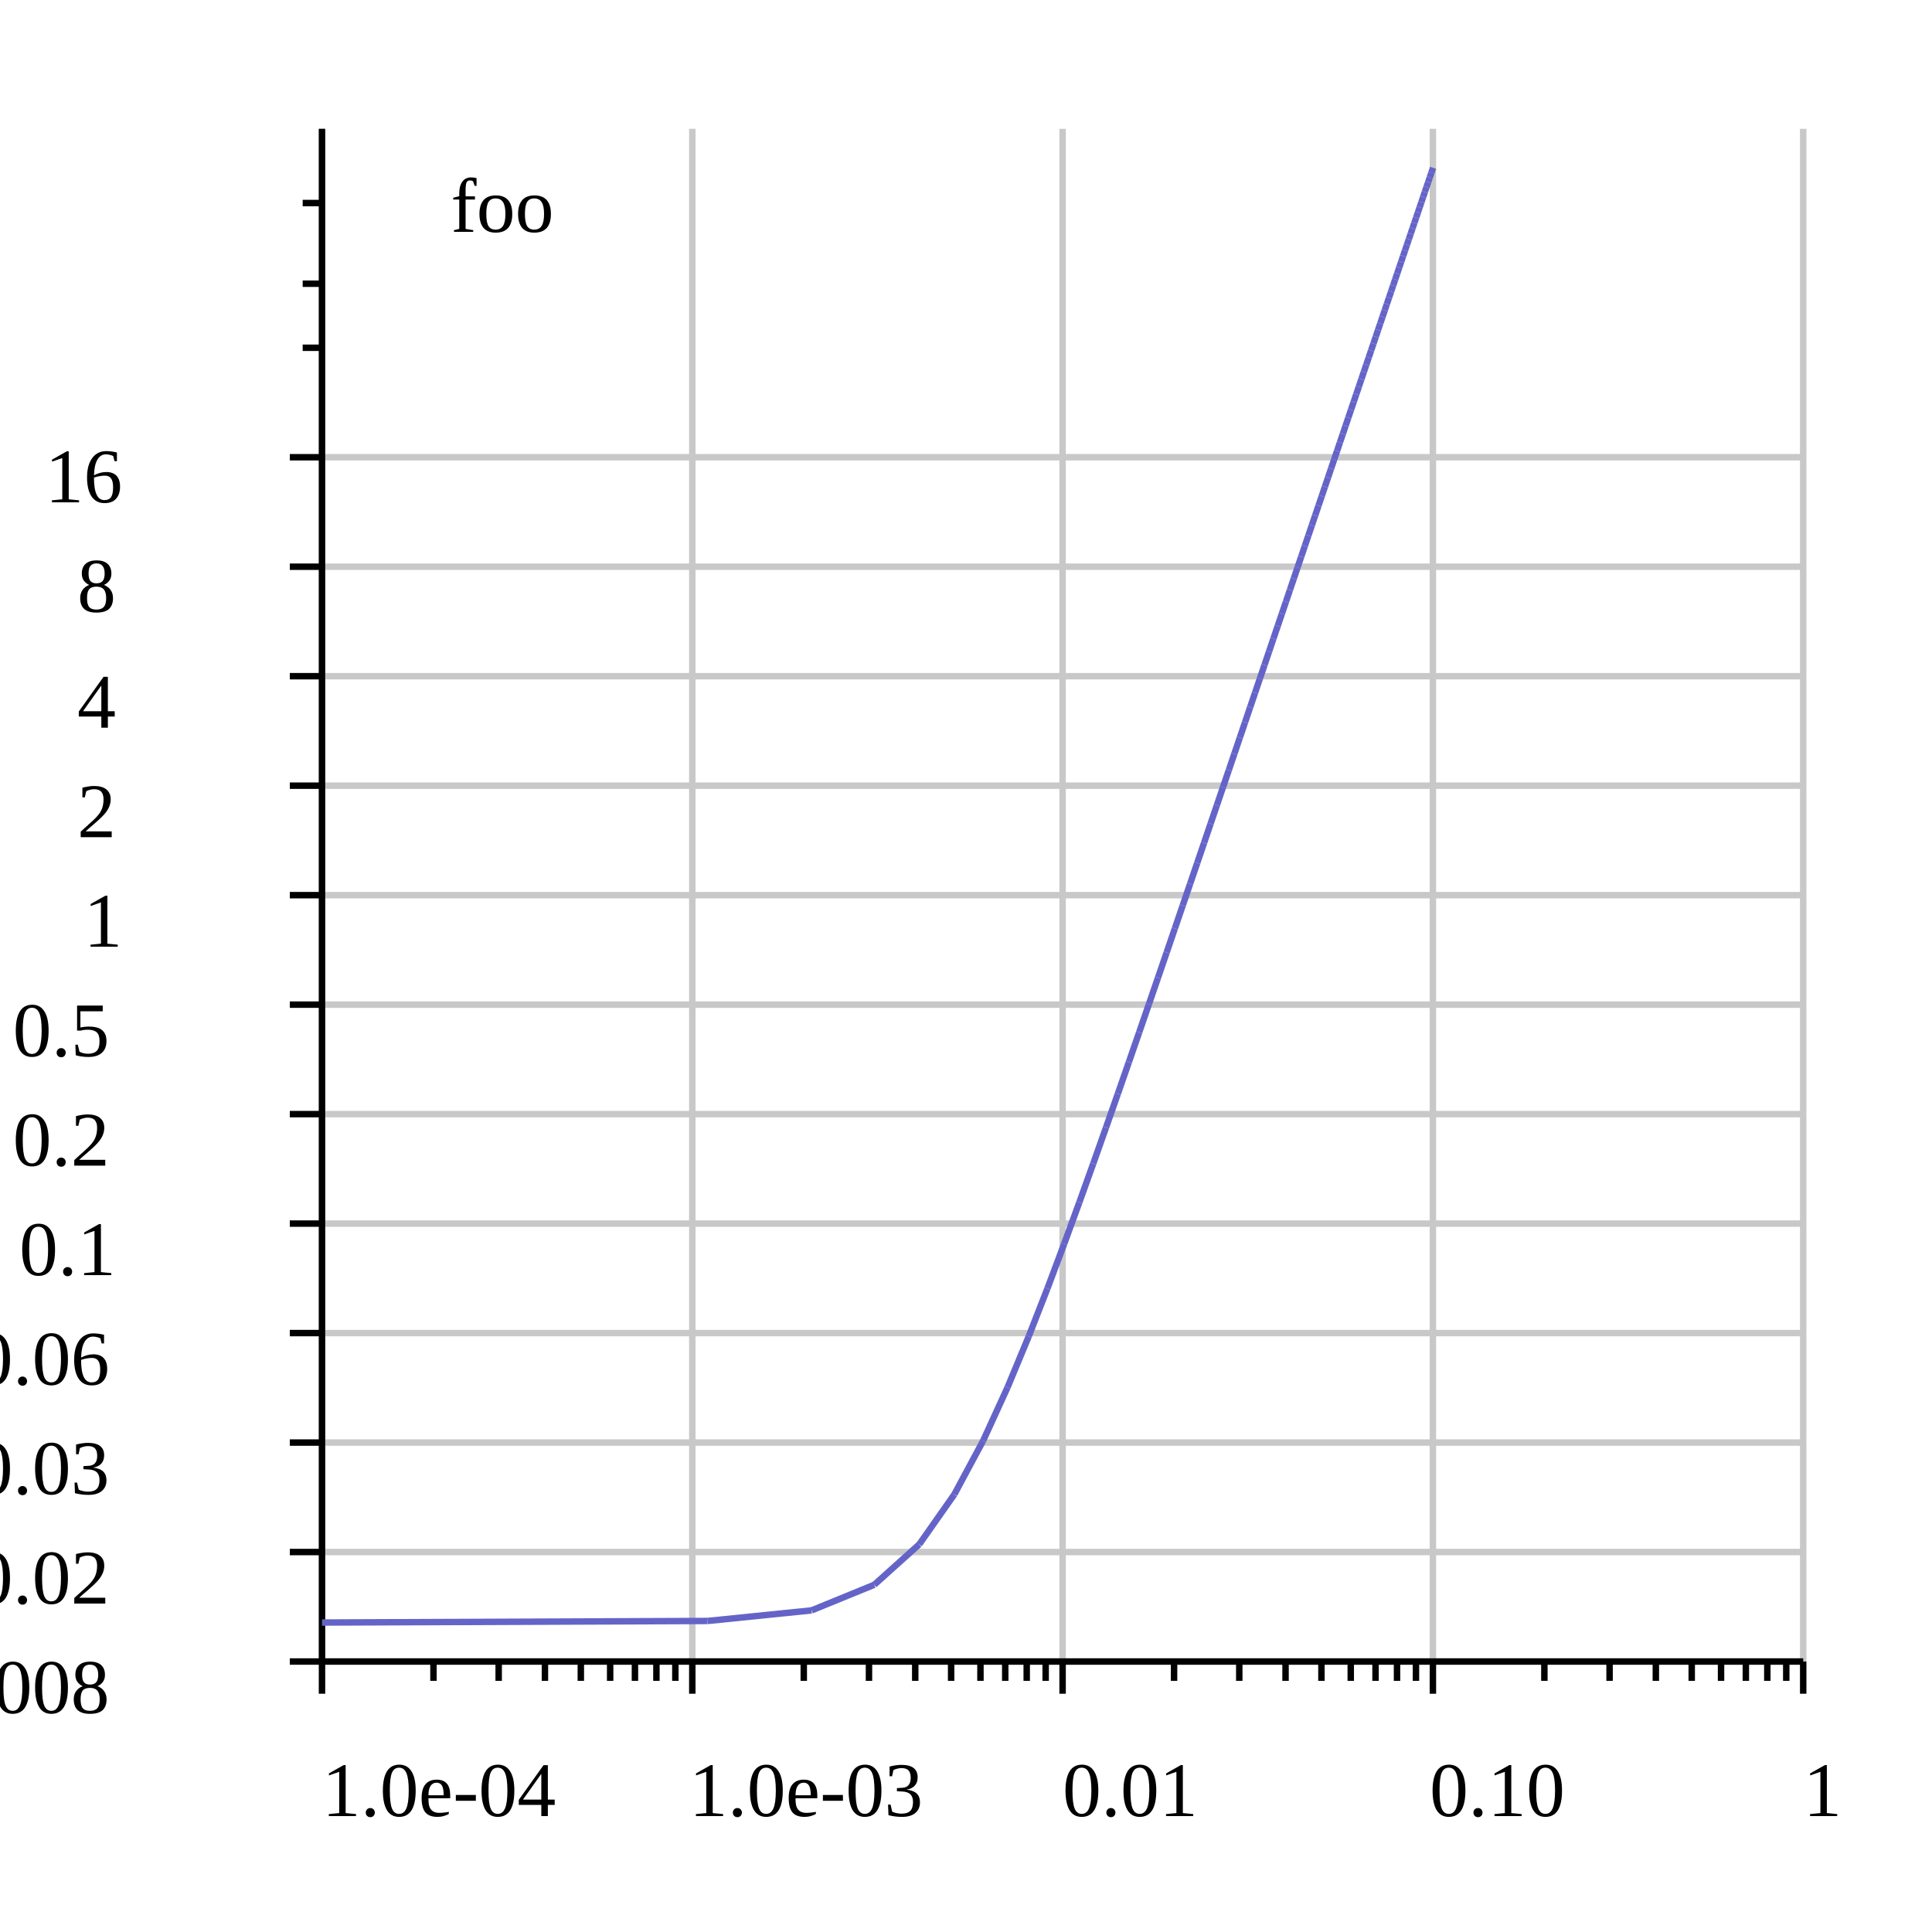
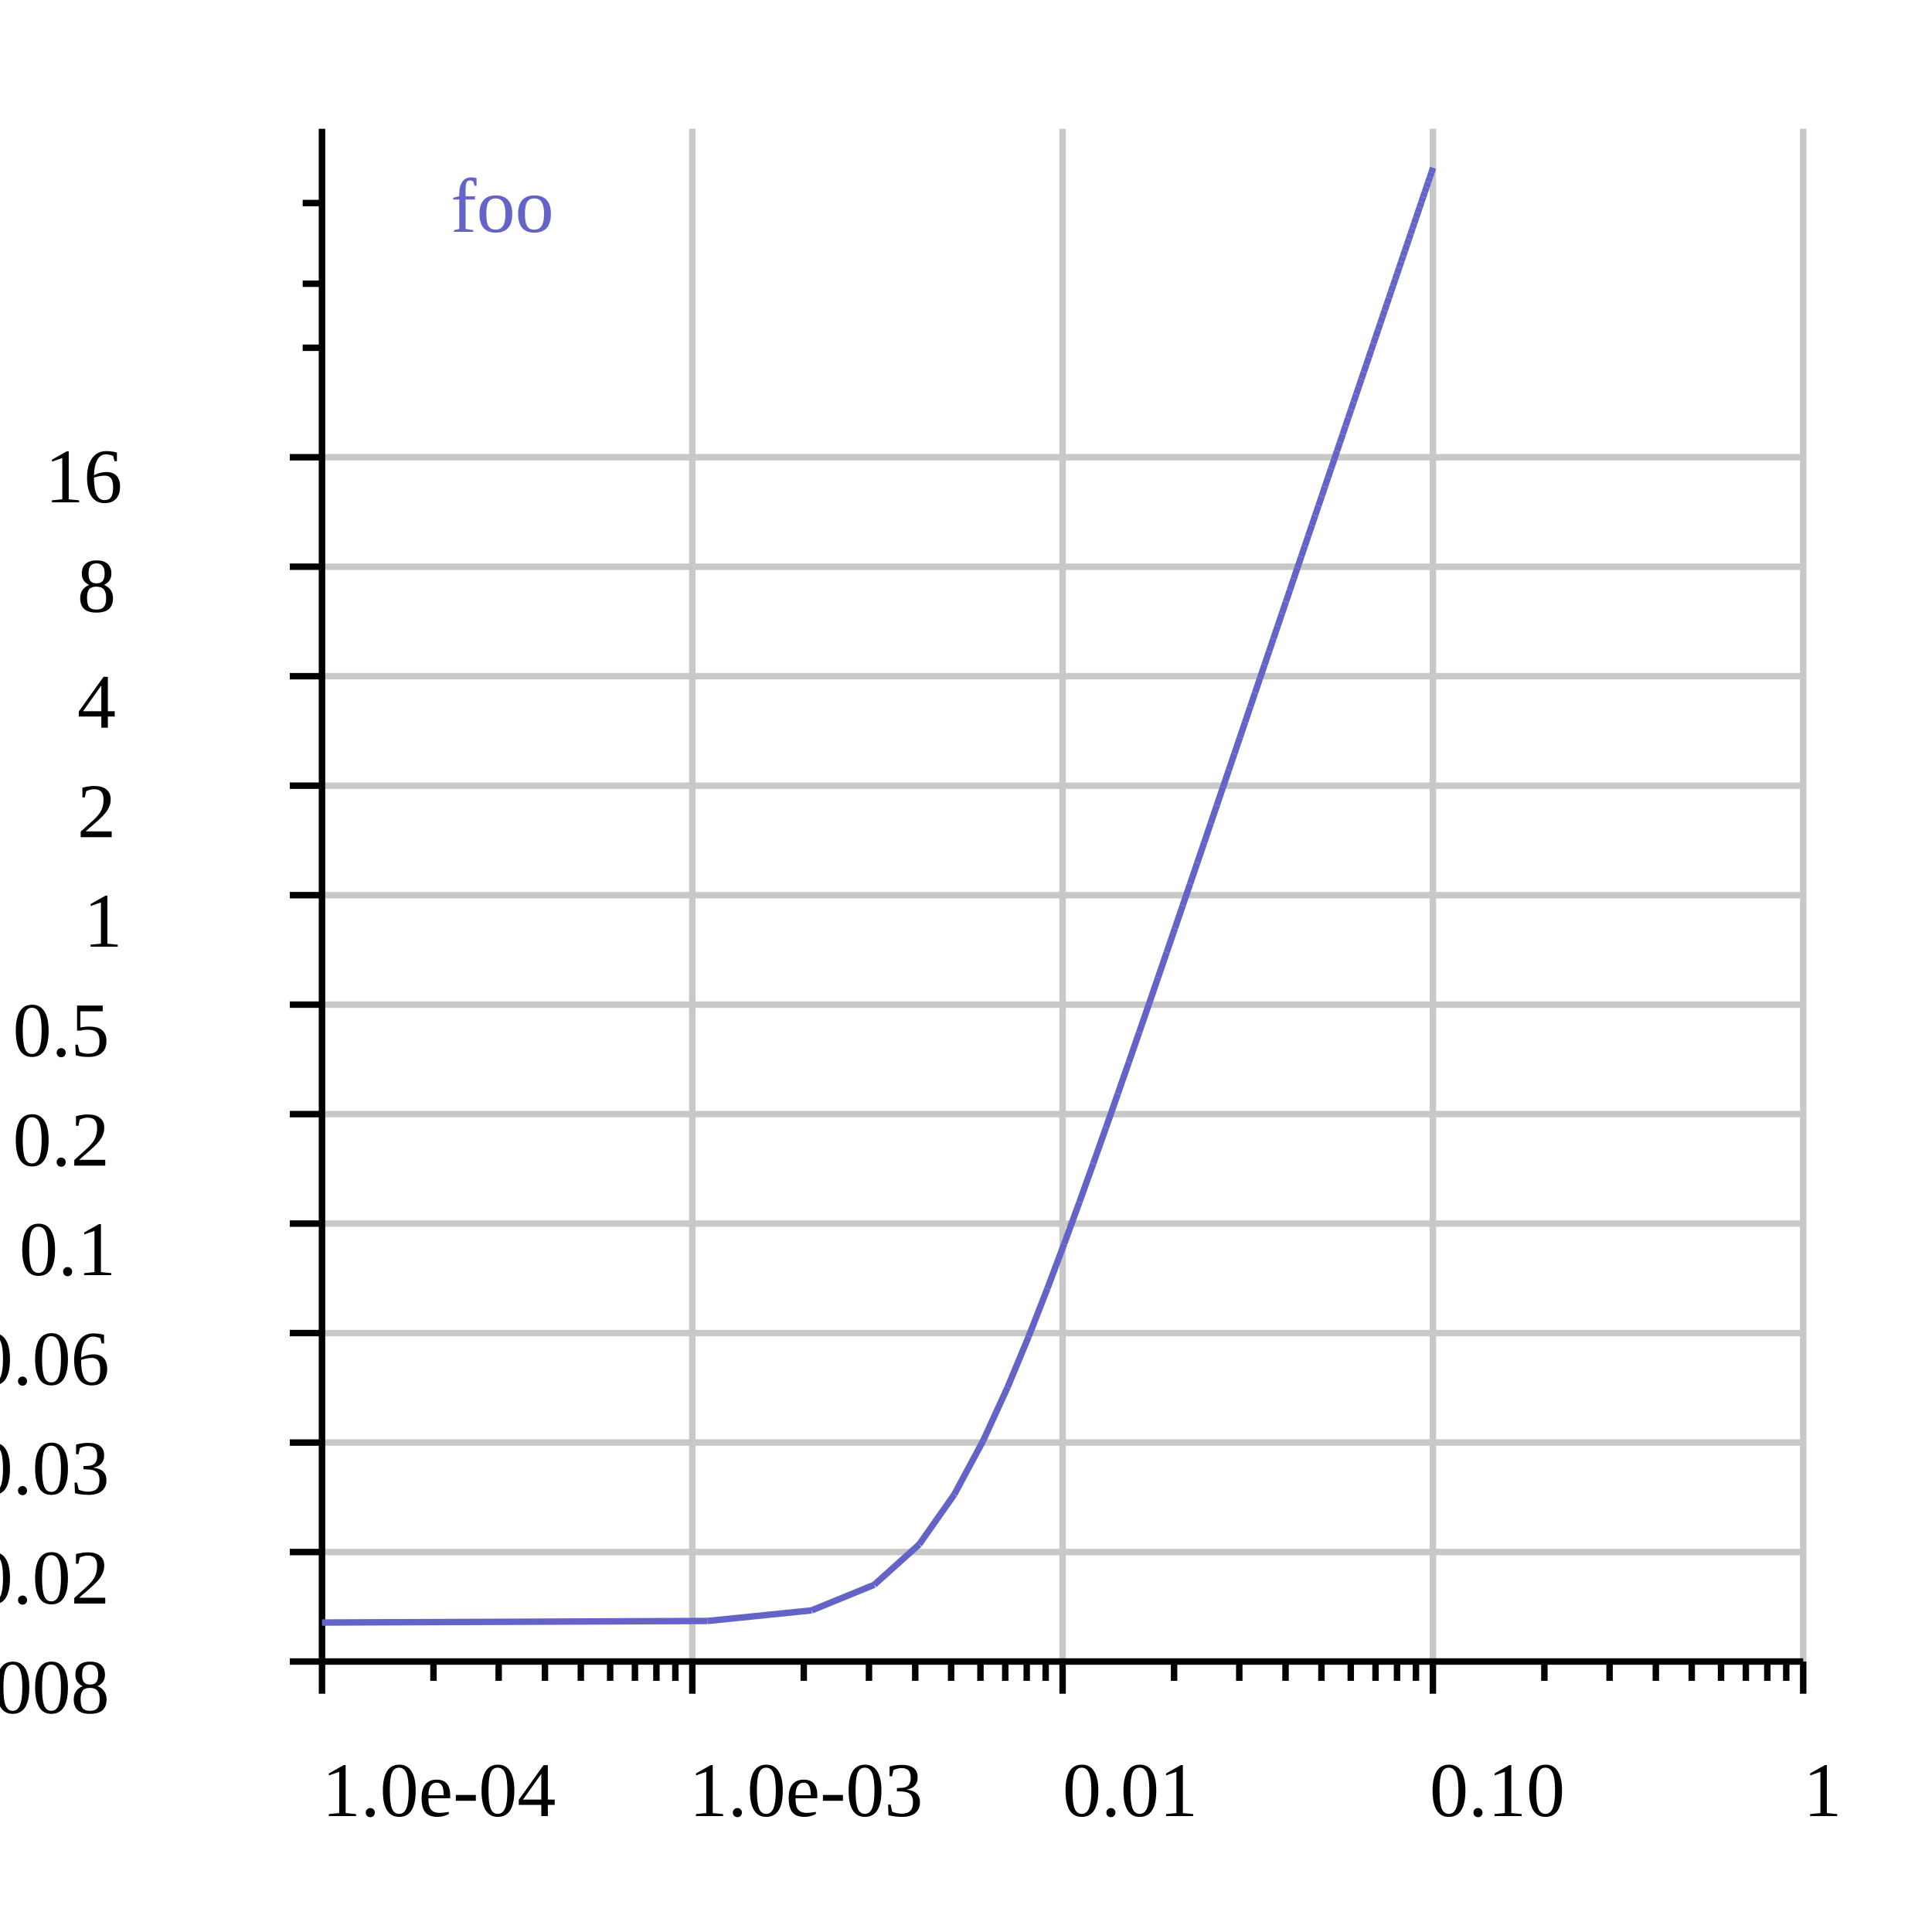
<svg xmlns="http://www.w3.org/2000/svg" version="1.1" baseProfile="full" width="300" height="300">
  <clipPath>
    <rect x="0" y="0" width="300" height="300" fill="rgb(0,0,0)" />
  </clipPath>
  <line x1="50" y1="20" x2="50" y2="258" stroke="rgb(200,200,200)" />
  <line x1="107.5" y1="20" x2="107.5" y2="258" stroke="rgb(200,200,200)" />
  <line x1="165" y1="20" x2="165" y2="258" stroke="rgb(200,200,200)" />
  <line x1="222.5" y1="20" x2="222.5" y2="258" stroke="rgb(200,200,200)" />
  <line x1="280" y1="20" x2="280" y2="258" stroke="rgb(200,200,200)" />
  <line x1="50" y1="258" x2="280" y2="258" stroke="rgb(200,200,200)" />
  <line x1="50" y1="241" x2="280" y2="241" stroke="rgb(200,200,200)" />
  <line x1="50" y1="224" x2="280" y2="224" stroke="rgb(200,200,200)" />
  <line x1="50" y1="207" x2="280" y2="207" stroke="rgb(200,200,200)" />
  <line x1="50" y1="190" x2="280" y2="190" stroke="rgb(200,200,200)" />
  <line x1="50" y1="173" x2="280" y2="173" stroke="rgb(200,200,200)" />
  <line x1="50" y1="156" x2="280" y2="156" stroke="rgb(200,200,200)" />
  <line x1="50" y1="139" x2="280" y2="139" stroke="rgb(200,200,200)" />
  <line x1="50" y1="122" x2="280" y2="122" stroke="rgb(200,200,200)" />
  <line x1="50" y1="105" x2="280" y2="105" stroke="rgb(200,200,200)" />
  <line x1="50" y1="88" x2="280" y2="88" stroke="rgb(200,200,200)" />
  <line x1="50" y1="71" x2="280" y2="71" stroke="rgb(200,200,200)" />
  <line x1="50" y1="258" x2="280" y2="258" stroke="rgb(0,0,0)" />
-   <text x="50" y="282">1.0e-04</text>
+   <text x="50" y="282" fill="rgb(0,0,0)">
+ 1.0e-04</text>
  <line x1="50" y1="258" x2="50" y2="263" stroke="rgb(0,0,0)" />
  <line x1="67.309" y1="258" x2="67.309" y2="261" stroke="rgb(0,0,0)" />
  <line x1="77.434" y1="258" x2="77.434" y2="261" stroke="rgb(0,0,0)" />
  <line x1="84.618" y1="258" x2="84.618" y2="261" stroke="rgb(0,0,0)" />
  <line x1="90.191" y1="258" x2="90.191" y2="261" stroke="rgb(0,0,0)" />
  <line x1="94.744" y1="258" x2="94.744" y2="261" stroke="rgb(0,0,0)" />
  <line x1="98.593" y1="258" x2="98.593" y2="261" stroke="rgb(0,0,0)" />
  <line x1="101.928" y1="258" x2="101.928" y2="261" stroke="rgb(0,0,0)" />
  <line x1="104.869" y1="258" x2="104.869" y2="261" stroke="rgb(0,0,0)" />
-   <text x="107" y="282">1.0e-03</text>
+   <text x="107" y="282" fill="rgb(0,0,0)">
+ 1.0e-03</text>
  <line x1="107.5" y1="258" x2="107.5" y2="263" stroke="rgb(0,0,0)" />
  <line x1="124.809" y1="258" x2="124.809" y2="261" stroke="rgb(0,0,0)" />
  <line x1="134.934" y1="258" x2="134.934" y2="261" stroke="rgb(0,0,0)" />
  <line x1="142.118" y1="258" x2="142.118" y2="261" stroke="rgb(0,0,0)" />
  <line x1="147.691" y1="258" x2="147.691" y2="261" stroke="rgb(0,0,0)" />
  <line x1="152.244" y1="258" x2="152.244" y2="261" stroke="rgb(0,0,0)" />
  <line x1="156.093" y1="258" x2="156.093" y2="261" stroke="rgb(0,0,0)" />
  <line x1="159.428" y1="258" x2="159.428" y2="261" stroke="rgb(0,0,0)" />
  <line x1="162.369" y1="258" x2="162.369" y2="261" stroke="rgb(0,0,0)" />
-   <text x="165" y="282">0.01</text>
+   <text x="165" y="282" fill="rgb(0,0,0)">
+ 0.01</text>
  <line x1="165" y1="258" x2="165" y2="263" stroke="rgb(0,0,0)" />
  <line x1="182.309" y1="258" x2="182.309" y2="261" stroke="rgb(0,0,0)" />
  <line x1="192.434" y1="258" x2="192.434" y2="261" stroke="rgb(0,0,0)" />
  <line x1="199.618" y1="258" x2="199.618" y2="261" stroke="rgb(0,0,0)" />
  <line x1="205.191" y1="258" x2="205.191" y2="261" stroke="rgb(0,0,0)" />
  <line x1="209.744" y1="258" x2="209.744" y2="261" stroke="rgb(0,0,0)" />
  <line x1="213.593" y1="258" x2="213.593" y2="261" stroke="rgb(0,0,0)" />
  <line x1="216.928" y1="258" x2="216.928" y2="261" stroke="rgb(0,0,0)" />
  <line x1="219.869" y1="258" x2="219.869" y2="261" stroke="rgb(0,0,0)" />
-   <text x="222" y="282">0.10</text>
+   <text x="222" y="282" fill="rgb(0,0,0)">
+ 0.10</text>
  <line x1="222.5" y1="258" x2="222.5" y2="263" stroke="rgb(0,0,0)" />
  <line x1="239.809" y1="258" x2="239.809" y2="261" stroke="rgb(0,0,0)" />
  <line x1="249.934" y1="258" x2="249.934" y2="261" stroke="rgb(0,0,0)" />
  <line x1="257.118" y1="258" x2="257.118" y2="261" stroke="rgb(0,0,0)" />
  <line x1="262.691" y1="258" x2="262.691" y2="261" stroke="rgb(0,0,0)" />
  <line x1="267.244" y1="258" x2="267.244" y2="261" stroke="rgb(0,0,0)" />
  <line x1="271.093" y1="258" x2="271.093" y2="261" stroke="rgb(0,0,0)" />
  <line x1="274.428" y1="258" x2="274.428" y2="261" stroke="rgb(0,0,0)" />
  <line x1="277.369" y1="258" x2="277.369" y2="261" stroke="rgb(0,0,0)" />
-   <text x="280" y="282">1</text>
+   <text x="280" y="282" fill="rgb(0,0,0)">
+ 1</text>
  <line x1="280" y1="258" x2="280" y2="263" stroke="rgb(0,0,0)" />
  <line x1="50" y1="20" x2="50" y2="258" stroke="rgb(0,0,0)" />
-   <text x="-10" y="266">0.008</text>
+   <text x="-10" y="266" fill="rgb(0,0,0)">
+ 0.008</text>
  <line x1="50" y1="258" x2="45" y2="258" stroke="rgb(0,0,0)" />
-   <text x="-4" y="249">0.02</text>
+   <text x="-4" y="249" fill="rgb(0,0,0)">
+ 0.02</text>
  <line x1="50" y1="241" x2="45" y2="241" stroke="rgb(0,0,0)" />
-   <text x="-4" y="232">0.03</text>
+   <text x="-4" y="232" fill="rgb(0,0,0)">
+ 0.03</text>
  <line x1="50" y1="224" x2="45" y2="224" stroke="rgb(0,0,0)" />
-   <text x="-4" y="215">0.06</text>
+   <text x="-4" y="215" fill="rgb(0,0,0)">
+ 0.06</text>
  <line x1="50" y1="207" x2="45" y2="207" stroke="rgb(0,0,0)" />
-   <text x="3" y="198">0.1</text>
+   <text x="3" y="198" fill="rgb(0,0,0)">
+ 0.1</text>
  <line x1="50" y1="190" x2="45" y2="190" stroke="rgb(0,0,0)" />
-   <text x="2" y="181">0.2</text>
+   <text x="2" y="181" fill="rgb(0,0,0)">
+ 0.2</text>
  <line x1="50" y1="173" x2="45" y2="173" stroke="rgb(0,0,0)" />
-   <text x="2" y="164">0.5</text>
+   <text x="2" y="164" fill="rgb(0,0,0)">
+ 0.5</text>
  <line x1="50" y1="156" x2="45" y2="156" stroke="rgb(0,0,0)" />
-   <text x="13" y="147">1</text>
+   <text x="13" y="147" fill="rgb(0,0,0)">
+ 1</text>
  <line x1="50" y1="139" x2="45" y2="139" stroke="rgb(0,0,0)" />
-   <text x="12" y="130">2</text>
+   <text x="12" y="130" fill="rgb(0,0,0)">
+ 2</text>
  <line x1="50" y1="122" x2="45" y2="122" stroke="rgb(0,0,0)" />
-   <text x="12" y="113">4</text>
+   <text x="12" y="113" fill="rgb(0,0,0)">
+ 4</text>
  <line x1="50" y1="105" x2="45" y2="105" stroke="rgb(0,0,0)" />
-   <text x="12" y="95">8</text>
+   <text x="12" y="95" fill="rgb(0,0,0)">
+ 8</text>
  <line x1="50" y1="88" x2="45" y2="88" stroke="rgb(0,0,0)" />
-   <text x="7" y="78">16</text>
+   <text x="7" y="78" fill="rgb(0,0,0)">
+ 16</text>
  <line x1="50" y1="71" x2="45" y2="71" stroke="rgb(0,0,0)" />
  <line x1="50" y1="54" x2="47" y2="54" stroke="rgb(0,0,0)" />
  <line x1="50" y1="44.056" x2="47" y2="44.056" stroke="rgb(0,0,0)" />
  <line x1="50" y1="31.527" x2="47" y2="31.527" stroke="rgb(0,0,0)" />
-   <text x="70" y="36">foo</text>
+   <text x="70" y="36" fill="rgb(100,100,200)">
+ foo</text>
  <clipPath>
    <rect x="50" y="20" width="230" height="238" fill="rgb(0,0,0)" />
  </clipPath>
  <line x1="50" y1="251.946" x2="109.88" y2="251.702" stroke="rgb(100,100,200)" />
  <line x1="109.88" y1="251.702" x2="126.028" y2="250.058" stroke="rgb(100,100,200)" />
  <line x1="126.028" y1="250.058" x2="135.753" y2="246.083" stroke="rgb(100,100,200)" />
  <line x1="135.753" y1="246.083" x2="142.735" y2="239.813" stroke="rgb(100,100,200)" />
  <line x1="142.735" y1="239.813" x2="148.185" y2="232.057" stroke="rgb(100,100,200)" />
  <line x1="148.185" y1="232.057" x2="152.656" y2="223.727" stroke="rgb(100,100,200)" />
  <line x1="152.656" y1="223.727" x2="156.447" y2="215.441" stroke="rgb(100,100,200)" />
  <line x1="156.447" y1="215.441" x2="159.738" y2="207.516" stroke="rgb(100,100,200)" />
  <line x1="159.738" y1="207.516" x2="162.645" y2="200.072" stroke="rgb(100,100,200)" />
  <line x1="162.645" y1="200.072" x2="165.248" y2="193.135" stroke="rgb(100,100,200)" />
  <line x1="165.248" y1="193.135" x2="167.606" y2="186.683" stroke="rgb(100,100,200)" />
  <line x1="167.606" y1="186.683" x2="169.76" y2="180.678" stroke="rgb(100,100,200)" />
  <line x1="169.76" y1="180.678" x2="171.743" y2="175.077" stroke="rgb(100,100,200)" />
  <line x1="171.743" y1="175.077" x2="173.58" y2="169.838" stroke="rgb(100,100,200)" />
  <line x1="173.58" y1="169.838" x2="175.291" y2="164.924" stroke="rgb(100,100,200)" />
  <line x1="175.291" y1="164.924" x2="176.892" y2="160.3" stroke="rgb(100,100,200)" />
  <line x1="176.892" y1="160.3" x2="178.397" y2="155.936" stroke="rgb(100,100,200)" />
  <line x1="178.397" y1="155.936" x2="179.817" y2="151.808" stroke="rgb(100,100,200)" />
  <line x1="179.817" y1="151.808" x2="181.159" y2="147.892" stroke="rgb(100,100,200)" />
  <line x1="181.159" y1="147.892" x2="182.434" y2="144.168" stroke="rgb(100,100,200)" />
  <line x1="182.434" y1="144.168" x2="183.646" y2="140.62" stroke="rgb(100,100,200)" />
  <line x1="183.646" y1="140.62" x2="184.803" y2="137.231" stroke="rgb(100,100,200)" />
  <line x1="184.803" y1="137.231" x2="185.908" y2="133.989" stroke="rgb(100,100,200)" />
  <line x1="185.908" y1="133.989" x2="186.966" y2="130.881" stroke="rgb(100,100,200)" />
  <line x1="186.966" y1="130.881" x2="187.981" y2="127.898" stroke="rgb(100,100,200)" />
  <line x1="187.981" y1="127.898" x2="188.957" y2="125.03" stroke="rgb(100,100,200)" />
  <line x1="188.957" y1="125.03" x2="189.896" y2="122.268" stroke="rgb(100,100,200)" />
  <line x1="189.896" y1="122.268" x2="190.801" y2="119.605" stroke="rgb(100,100,200)" />
  <line x1="190.801" y1="119.605" x2="191.674" y2="117.034" stroke="rgb(100,100,200)" />
  <line x1="191.674" y1="117.034" x2="192.518" y2="114.549" stroke="rgb(100,100,200)" />
  <line x1="192.518" y1="114.549" x2="193.334" y2="112.145" stroke="rgb(100,100,200)" />
  <line x1="193.334" y1="112.145" x2="194.124" y2="109.816" stroke="rgb(100,100,200)" />
  <line x1="194.124" y1="109.816" x2="194.89" y2="107.559" stroke="rgb(100,100,200)" />
  <line x1="194.89" y1="107.559" x2="195.633" y2="105.368" stroke="rgb(100,100,200)" />
  <line x1="195.633" y1="105.368" x2="196.355" y2="103.241" stroke="rgb(100,100,200)" />
  <line x1="196.355" y1="103.241" x2="197.057" y2="101.172" stroke="rgb(100,100,200)" />
  <line x1="197.057" y1="101.172" x2="197.739" y2="99.161" stroke="rgb(100,100,200)" />
  <line x1="197.739" y1="99.161" x2="198.403" y2="97.202" stroke="rgb(100,100,200)" />
  <line x1="198.403" y1="97.202" x2="199.05" y2="95.294" stroke="rgb(100,100,200)" />
  <line x1="199.05" y1="95.294" x2="199.681" y2="93.434" stroke="rgb(100,100,200)" />
  <line x1="199.681" y1="93.434" x2="200.296" y2="91.62" stroke="rgb(100,100,200)" />
  <line x1="200.296" y1="91.62" x2="200.896" y2="89.85" stroke="rgb(100,100,200)" />
  <line x1="200.896" y1="89.85" x2="201.482" y2="88.121" stroke="rgb(100,100,200)" />
  <line x1="201.482" y1="88.121" x2="202.055" y2="86.431" stroke="rgb(100,100,200)" />
  <line x1="202.055" y1="86.431" x2="202.615" y2="84.78" stroke="rgb(100,100,200)" />
  <line x1="202.615" y1="84.78" x2="203.163" y2="83.164" stroke="rgb(100,100,200)" />
  <line x1="203.163" y1="83.164" x2="203.699" y2="81.584" stroke="rgb(100,100,200)" />
  <line x1="203.699" y1="81.584" x2="204.223" y2="80.036" stroke="rgb(100,100,200)" />
  <line x1="204.223" y1="80.036" x2="204.737" y2="78.52" stroke="rgb(100,100,200)" />
  <line x1="204.737" y1="78.52" x2="205.241" y2="77.035" stroke="rgb(100,100,200)" />
  <line x1="205.241" y1="77.035" x2="205.734" y2="75.579" stroke="rgb(100,100,200)" />
  <line x1="205.734" y1="75.579" x2="206.218" y2="74.151" stroke="rgb(100,100,200)" />
  <line x1="206.218" y1="74.151" x2="206.693" y2="72.751" stroke="rgb(100,100,200)" />
  <line x1="206.693" y1="72.751" x2="207.159" y2="71.376" stroke="rgb(100,100,200)" />
  <line x1="207.159" y1="71.376" x2="207.616" y2="70.027" stroke="rgb(100,100,200)" />
  <line x1="207.616" y1="70.027" x2="208.065" y2="68.702" stroke="rgb(100,100,200)" />
  <line x1="208.065" y1="68.702" x2="208.507" y2="67.4" stroke="rgb(100,100,200)" />
  <line x1="208.507" y1="67.4" x2="208.94" y2="66.121" stroke="rgb(100,100,200)" />
  <line x1="208.94" y1="66.121" x2="209.366" y2="64.864" stroke="rgb(100,100,200)" />
  <line x1="209.366" y1="64.864" x2="209.785" y2="63.628" stroke="rgb(100,100,200)" />
  <line x1="209.785" y1="63.628" x2="210.197" y2="62.413" stroke="rgb(100,100,200)" />
  <line x1="210.197" y1="62.413" x2="210.603" y2="61.217" stroke="rgb(100,100,200)" />
  <line x1="210.603" y1="61.217" x2="211.002" y2="60.04" stroke="rgb(100,100,200)" />
  <line x1="211.002" y1="60.04" x2="211.394" y2="58.882" stroke="rgb(100,100,200)" />
  <line x1="211.394" y1="58.882" x2="211.781" y2="57.741" stroke="rgb(100,100,200)" />
  <line x1="211.781" y1="57.741" x2="212.162" y2="56.618" stroke="rgb(100,100,200)" />
  <line x1="212.162" y1="56.618" x2="212.537" y2="55.512" stroke="rgb(100,100,200)" />
  <line x1="212.537" y1="55.512" x2="212.906" y2="54.423" stroke="rgb(100,100,200)" />
  <line x1="212.906" y1="54.423" x2="213.27" y2="53.349" stroke="rgb(100,100,200)" />
  <line x1="213.27" y1="53.349" x2="213.629" y2="52.291" stroke="rgb(100,100,200)" />
  <line x1="213.629" y1="52.291" x2="213.982" y2="51.247" stroke="rgb(100,100,200)" />
  <line x1="213.982" y1="51.247" x2="214.331" y2="50.218" stroke="rgb(100,100,200)" />
  <line x1="214.331" y1="50.218" x2="214.675" y2="49.204" stroke="rgb(100,100,200)" />
  <line x1="214.675" y1="49.204" x2="215.015" y2="48.203" stroke="rgb(100,100,200)" />
  <line x1="215.015" y1="48.203" x2="215.349" y2="47.215" stroke="rgb(100,100,200)" />
  <line x1="215.349" y1="47.215" x2="215.68" y2="46.241" stroke="rgb(100,100,200)" />
  <line x1="215.68" y1="46.241" x2="216.006" y2="45.28" stroke="rgb(100,100,200)" />
  <line x1="216.006" y1="45.28" x2="216.327" y2="44.33" stroke="rgb(100,100,200)" />
  <line x1="216.327" y1="44.33" x2="216.645" y2="43.393" stroke="rgb(100,100,200)" />
  <line x1="216.645" y1="43.393" x2="216.959" y2="42.468" stroke="rgb(100,100,200)" />
  <line x1="216.959" y1="42.468" x2="217.269" y2="41.554" stroke="rgb(100,100,200)" />
  <line x1="217.269" y1="41.554" x2="217.575" y2="40.651" stroke="rgb(100,100,200)" />
  <line x1="217.575" y1="40.651" x2="217.877" y2="39.76" stroke="rgb(100,100,200)" />
  <line x1="217.877" y1="39.76" x2="218.176" y2="38.879" stroke="rgb(100,100,200)" />
  <line x1="218.176" y1="38.879" x2="218.471" y2="38.008" stroke="rgb(100,100,200)" />
  <line x1="218.471" y1="38.008" x2="218.763" y2="37.148" stroke="rgb(100,100,200)" />
  <line x1="218.763" y1="37.148" x2="219.051" y2="36.297" stroke="rgb(100,100,200)" />
  <line x1="219.051" y1="36.297" x2="219.336" y2="35.456" stroke="rgb(100,100,200)" />
  <line x1="219.336" y1="35.456" x2="219.618" y2="34.625" stroke="rgb(100,100,200)" />
  <line x1="219.618" y1="34.625" x2="219.897" y2="33.803" stroke="rgb(100,100,200)" />
  <line x1="219.897" y1="33.803" x2="220.172" y2="32.99" stroke="rgb(100,100,200)" />
  <line x1="220.172" y1="32.99" x2="220.445" y2="32.186" stroke="rgb(100,100,200)" />
  <line x1="220.445" y1="32.186" x2="220.715" y2="31.391" stroke="rgb(100,100,200)" />
  <line x1="220.715" y1="31.391" x2="220.981" y2="30.604" stroke="rgb(100,100,200)" />
  <line x1="220.981" y1="30.604" x2="221.245" y2="29.826" stroke="rgb(100,100,200)" />
  <line x1="221.245" y1="29.826" x2="221.507" y2="29.055" stroke="rgb(100,100,200)" />
  <line x1="221.507" y1="29.055" x2="221.765" y2="28.293" stroke="rgb(100,100,200)" />
  <line x1="221.765" y1="28.293" x2="222.021" y2="27.538" stroke="rgb(100,100,200)" />
  <line x1="222.021" y1="27.538" x2="222.274" y2="26.791" stroke="rgb(100,100,200)" />
  <line x1="222.274" y1="26.791" x2="222.525" y2="26.052" stroke="rgb(100,100,200)" />
</svg>
